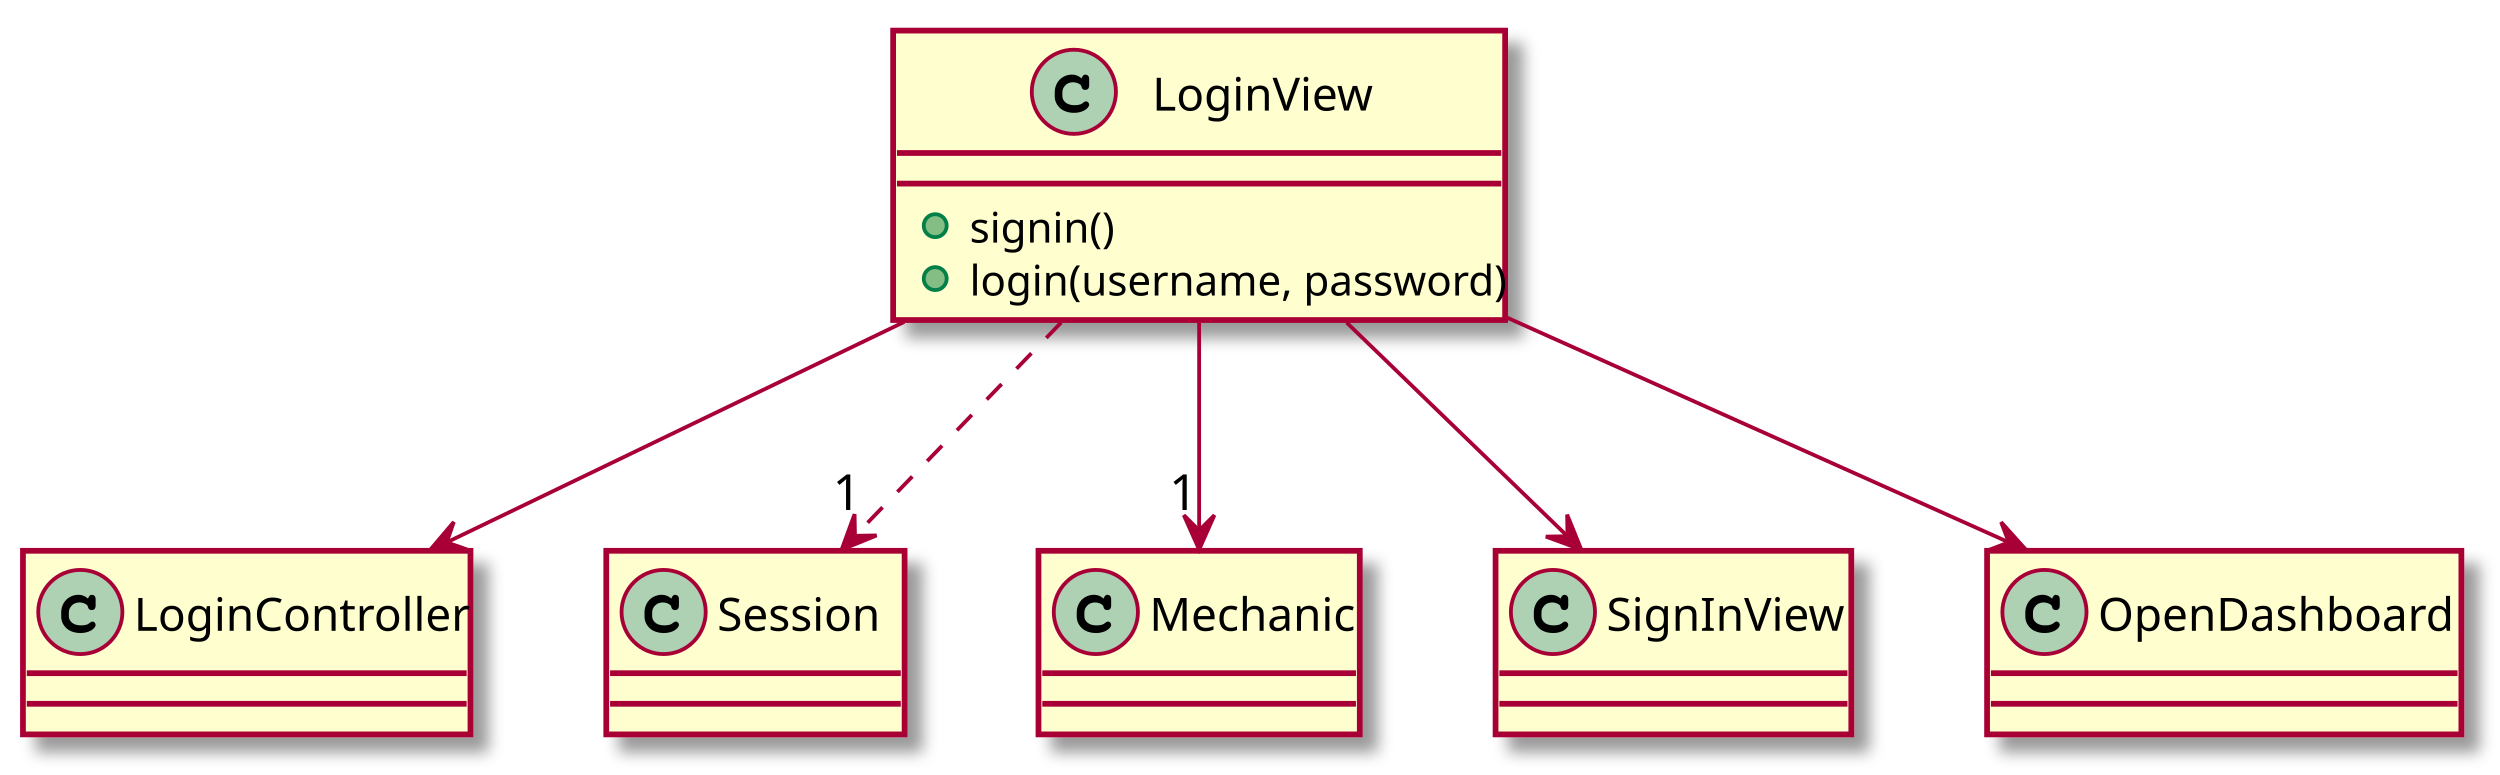
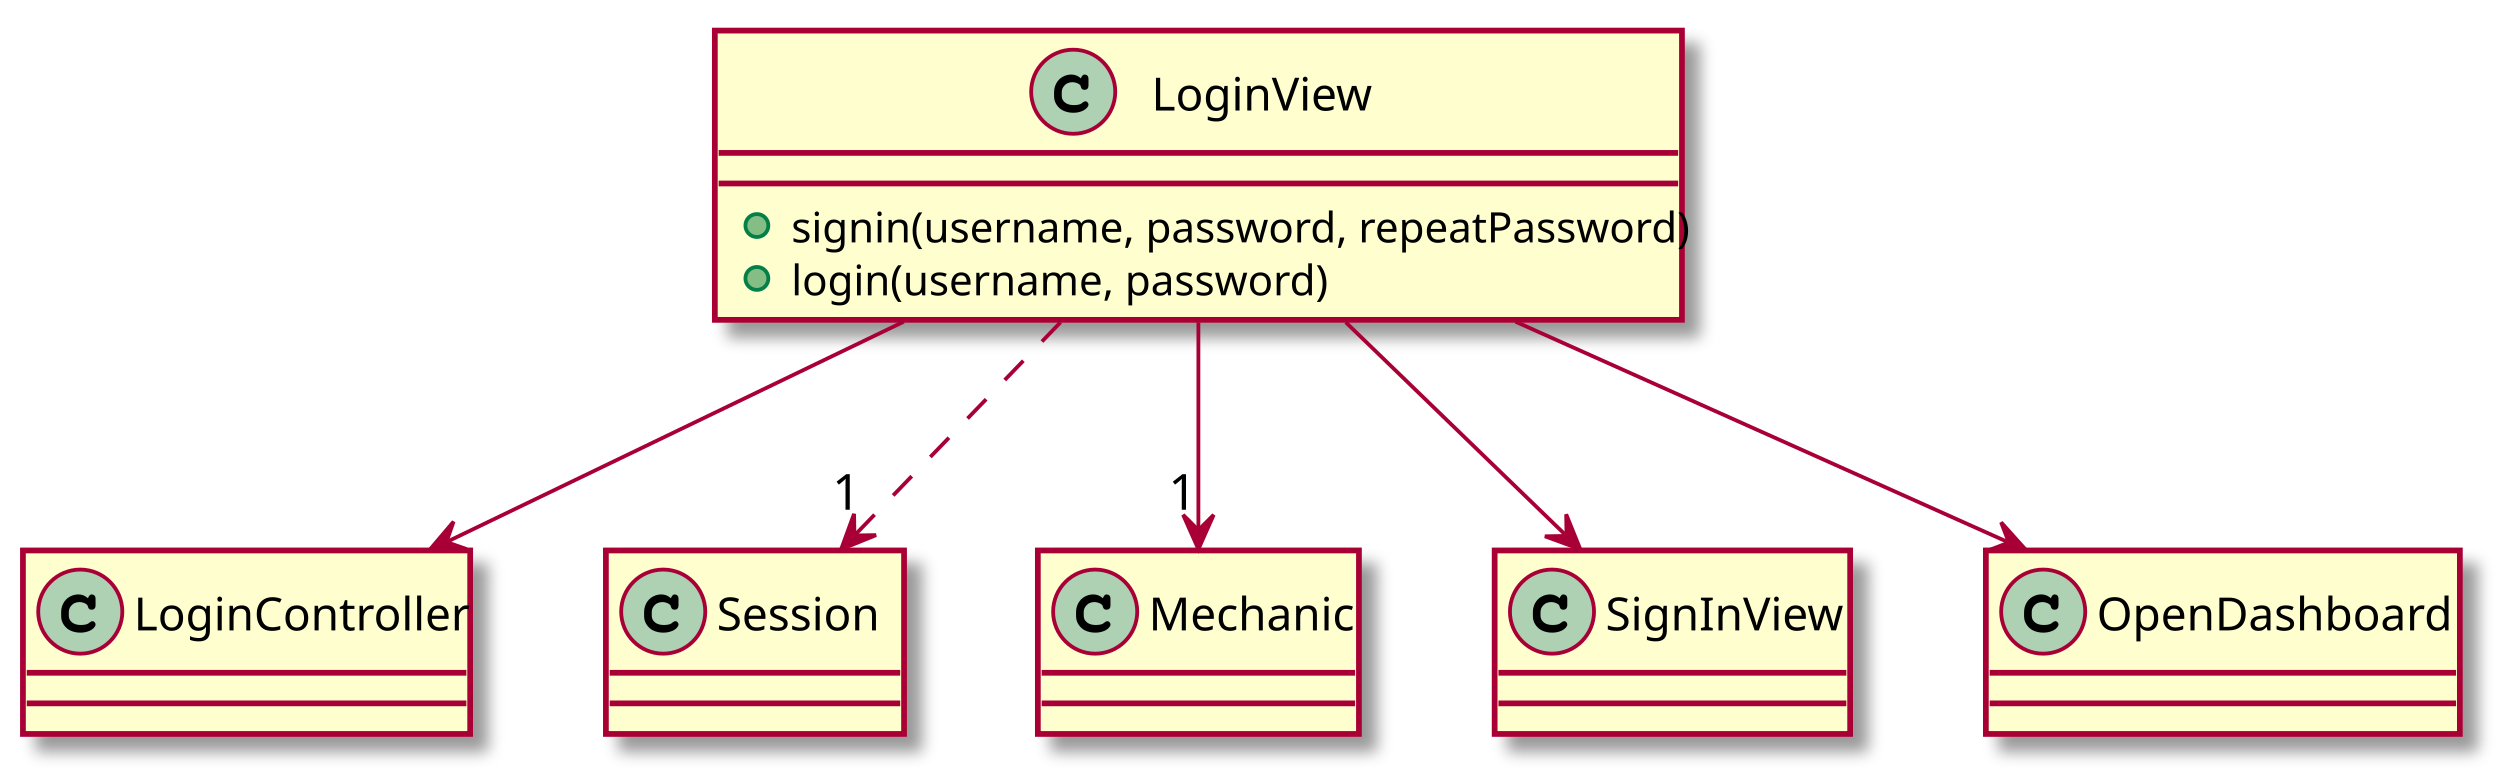
- <svg xmlns="http://www.w3.org/2000/svg" contentScriptType="application/ecmascript" contentStyleType="text/css" height="253.75px" preserveAspectRatio="none" style="width:817px;height:253px;" version="1.1" viewBox="0 0 817 253" width="817.5px" zoomAndPan="magnify">
+ <svg xmlns="http://www.w3.org/2000/svg" contentScriptType="application/ecmascript" contentStyleType="text/css" height="203px" preserveAspectRatio="none" style="width:654px;height:203px;" version="1.1" viewBox="0 0 654 203" width="654px" zoomAndPan="magnify">
  <defs>
-     <filter height="300%" id="fq1yfqne01irp" width="300%" x="-1" y="-1">
-       <feGaussianBlur result="blurOut" stdDeviation="2.5" />
+     <filter height="300%" id="fbdjh167l3ihg" width="300%" x="-1" y="-1">
+       <feGaussianBlur result="blurOut" stdDeviation="2.0" />
      <feColorMatrix in="blurOut" result="blurOut2" type="matrix" values="0 0 0 0 0 0 0 0 0 0 0 0 0 0 0 0 0 0 .4 0" />
-       <feOffset dx="5.0" dy="5.0" in="blurOut2" result="blurOut3" />
+       <feOffset dx="4.0" dy="4.0" in="blurOut2" result="blurOut3" />
      <feBlend in="SourceGraphic" in2="blurOut3" mode="normal" />
    </filter>
  </defs>
  <g>
-     <rect fill="#FEFECE" filter="url(#fq1yfqne01irp)" height="94.59" id="LoginView" style="stroke: #A80036; stroke-width: 1.875;" width="200" x="291.875" y="10" />
-     <ellipse cx="350.938" cy="30" fill="#ADD1B2" rx="13.75" ry="13.75" style="stroke: #A80036; stroke-width: 1.25;" />
-     <path d="M353.438,25.625 Q353.691,25 353.984,24.688 Q354.277,24.375 354.609,24.375 Q355.195,24.375 355.566,24.727 Q355.938,25.078 355.938,25.898 L355.938,27.852 Q355.938,28.672 355.586,29.023 Q355.234,29.375 354.688,29.375 Q354.199,29.375 353.887,29.16 Q353.574,28.945 353.438,28.379 Q353.379,27.988 353.164,27.773 Q352.773,27.363 352.07,27.129 Q351.367,26.875 350.664,26.875 Q349.785,26.875 349.043,27.227 Q348.32,27.578 347.754,28.359 Q347.188,29.141 347.188,30.215 L347.188,31.367 Q347.188,32.656 348.242,33.516 Q349.297,34.375 351.172,34.375 Q352.285,34.375 353.066,34.121 Q353.516,33.984 354.023,33.535 Q354.356,33.281 354.531,33.203 Q354.707,33.125 354.922,33.125 Q355.332,33.125 355.625,33.457 Q355.938,33.77 355.938,34.219 Q355.938,34.648 355.508,35.156 Q354.883,35.898 353.887,36.309 Q352.578,36.875 350.977,36.875 Q349.102,36.875 347.598,36.133 Q346.387,35.547 345.527,34.277 Q344.688,33.008 344.688,31.504 L344.688,30.137 Q344.688,28.574 345.43,27.207 Q346.191,25.84 347.5,25.117 Q348.828,24.375 350.312,24.375 Q351.211,24.375 351.992,24.688 Q352.773,25 353.438,25.625 Z " />
-     <text fill="#000000" font-family="sans-serif" font-size="15" lengthAdjust="spacingAndGlyphs" textLength="71.25" x="376.562" y="36.138">LoginView</text>
-     <line style="stroke: #A80036; stroke-width: 1.875;" x1="293.125" x2="490.625" y1="50" y2="50" />
-     <line style="stroke: #A80036; stroke-width: 1.875;" x1="293.125" x2="490.625" y1="60" y2="60" />
-     <ellipse cx="305.625" cy="73.75" fill="#84BE84" rx="3.75" ry="3.75" style="stroke: #038048; stroke-width: 1.25;" />
-     <text fill="#000000" font-family="sans-serif" font-size="13.75" lengthAdjust="spacingAndGlyphs" textLength="45" x="316.875" y="79.274">signin()</text>
-     <ellipse cx="305.625" cy="91.045" fill="#84BE84" rx="3.75" ry="3.75" style="stroke: #038048; stroke-width: 1.25;" />
-     <text fill="#000000" font-family="sans-serif" font-size="13.75" lengthAdjust="spacingAndGlyphs" textLength="167.5" x="316.875" y="96.569">login(username, password)</text>
-     <rect fill="#FEFECE" filter="url(#fq1yfqne01irp)" height="60" id="LoginController" style="stroke: #A80036; stroke-width: 1.875;" width="146.25" x="7.5" y="180" />
-     <ellipse cx="26.25" cy="200" fill="#ADD1B2" rx="13.75" ry="13.75" style="stroke: #A80036; stroke-width: 1.25;" />
-     <path d="M28.75,195.625 Q29.004,195 29.297,194.688 Q29.59,194.375 29.922,194.375 Q30.508,194.375 30.879,194.727 Q31.25,195.078 31.25,195.898 L31.25,197.852 Q31.25,198.672 30.898,199.023 Q30.547,199.375 30,199.375 Q29.512,199.375 29.199,199.16 Q28.887,198.945 28.75,198.379 Q28.691,197.988 28.477,197.773 Q28.086,197.363 27.383,197.129 Q26.68,196.875 25.977,196.875 Q25.098,196.875 24.355,197.227 Q23.633,197.578 23.066,198.359 Q22.5,199.141 22.5,200.215 L22.5,201.367 Q22.5,202.656 23.555,203.516 Q24.609,204.375 26.484,204.375 Q27.598,204.375 28.379,204.121 Q28.828,203.984 29.336,203.535 Q29.668,203.281 29.844,203.203 Q30.02,203.125 30.234,203.125 Q30.645,203.125 30.938,203.457 Q31.25,203.769 31.25,204.219 Q31.25,204.648 30.82,205.156 Q30.195,205.898 29.199,206.309 Q27.891,206.875 26.289,206.875 Q24.414,206.875 22.91,206.133 Q21.699,205.547 20.84,204.277 Q20,203.008 20,201.504 L20,200.137 Q20,198.574 20.742,197.207 Q21.504,195.84 22.812,195.117 Q24.141,194.375 25.625,194.375 Q26.523,194.375 27.305,194.688 Q28.086,195 28.75,195.625 Z " />
-     <text fill="#000000" font-family="sans-serif" font-size="15" lengthAdjust="spacingAndGlyphs" textLength="106.25" x="43.75" y="206.138">LoginController</text>
-     <line style="stroke: #A80036; stroke-width: 1.875;" x1="8.75" x2="152.5" y1="220" y2="220" />
-     <line style="stroke: #A80036; stroke-width: 1.875;" x1="8.75" x2="152.5" y1="230" y2="230" />
-     <rect fill="#FEFECE" filter="url(#fq1yfqne01irp)" height="60" id="Session" style="stroke: #A80036; stroke-width: 1.875;" width="97.5" x="198.125" y="180" />
-     <ellipse cx="216.875" cy="200" fill="#ADD1B2" rx="13.75" ry="13.75" style="stroke: #A80036; stroke-width: 1.25;" />
-     <path d="M219.375,195.625 Q219.629,195 219.922,194.688 Q220.215,194.375 220.547,194.375 Q221.133,194.375 221.504,194.727 Q221.875,195.078 221.875,195.898 L221.875,197.852 Q221.875,198.672 221.523,199.023 Q221.172,199.375 220.625,199.375 Q220.137,199.375 219.824,199.16 Q219.512,198.945 219.375,198.379 Q219.316,197.988 219.102,197.773 Q218.711,197.363 218.008,197.129 Q217.305,196.875 216.602,196.875 Q215.723,196.875 214.981,197.227 Q214.258,197.578 213.691,198.359 Q213.125,199.141 213.125,200.215 L213.125,201.367 Q213.125,202.656 214.18,203.516 Q215.234,204.375 217.109,204.375 Q218.223,204.375 219.004,204.121 Q219.453,203.984 219.961,203.535 Q220.293,203.281 220.469,203.203 Q220.644,203.125 220.859,203.125 Q221.269,203.125 221.562,203.457 Q221.875,203.769 221.875,204.219 Q221.875,204.648 221.445,205.156 Q220.82,205.898 219.824,206.309 Q218.516,206.875 216.914,206.875 Q215.039,206.875 213.535,206.133 Q212.324,205.547 211.465,204.277 Q210.625,203.008 210.625,201.504 L210.625,200.137 Q210.625,198.574 211.367,197.207 Q212.129,195.84 213.438,195.117 Q214.766,194.375 216.25,194.375 Q217.148,194.375 217.93,194.688 Q218.711,195 219.375,195.625 Z " />
-     <text fill="#000000" font-family="sans-serif" font-size="15" lengthAdjust="spacingAndGlyphs" textLength="57.5" x="234.375" y="206.138">Session</text>
-     <line style="stroke: #A80036; stroke-width: 1.875;" x1="199.375" x2="294.375" y1="220" y2="220" />
-     <line style="stroke: #A80036; stroke-width: 1.875;" x1="199.375" x2="294.375" y1="230" y2="230" />
-     <rect fill="#FEFECE" filter="url(#fq1yfqne01irp)" height="60" id="Mechanic" style="stroke: #A80036; stroke-width: 1.875;" width="105" x="339.375" y="180" />
-     <ellipse cx="358.125" cy="200" fill="#ADD1B2" rx="13.75" ry="13.75" style="stroke: #A80036; stroke-width: 1.25;" />
-     <path d="M360.625,195.625 Q360.879,195 361.172,194.688 Q361.465,194.375 361.797,194.375 Q362.383,194.375 362.754,194.727 Q363.125,195.078 363.125,195.898 L363.125,197.852 Q363.125,198.672 362.773,199.023 Q362.422,199.375 361.875,199.375 Q361.387,199.375 361.074,199.16 Q360.762,198.945 360.625,198.379 Q360.566,197.988 360.352,197.773 Q359.961,197.363 359.258,197.129 Q358.555,196.875 357.852,196.875 Q356.973,196.875 356.231,197.227 Q355.508,197.578 354.941,198.359 Q354.375,199.141 354.375,200.215 L354.375,201.367 Q354.375,202.656 355.43,203.516 Q356.484,204.375 358.359,204.375 Q359.473,204.375 360.254,204.121 Q360.703,203.984 361.211,203.535 Q361.543,203.281 361.719,203.203 Q361.894,203.125 362.109,203.125 Q362.519,203.125 362.812,203.457 Q363.125,203.769 363.125,204.219 Q363.125,204.648 362.695,205.156 Q362.07,205.898 361.074,206.309 Q359.766,206.875 358.164,206.875 Q356.289,206.875 354.785,206.133 Q353.574,205.547 352.715,204.277 Q351.875,203.008 351.875,201.504 L351.875,200.137 Q351.875,198.574 352.617,197.207 Q353.379,195.84 354.688,195.117 Q356.016,194.375 357.5,194.375 Q358.398,194.375 359.18,194.688 Q359.961,195 360.625,195.625 Z " />
-     <text fill="#000000" font-family="sans-serif" font-size="15" lengthAdjust="spacingAndGlyphs" textLength="65" x="375.625" y="206.138">Mechanic</text>
-     <line style="stroke: #A80036; stroke-width: 1.875;" x1="340.625" x2="443.125" y1="220" y2="220" />
-     <line style="stroke: #A80036; stroke-width: 1.875;" x1="340.625" x2="443.125" y1="230" y2="230" />
-     <rect fill="#FEFECE" filter="url(#fq1yfqne01irp)" height="60" id="SignInView" style="stroke: #A80036; stroke-width: 1.875;" width="116.25" x="488.75" y="180" />
-     <ellipse cx="507.5" cy="200" fill="#ADD1B2" rx="13.75" ry="13.75" style="stroke: #A80036; stroke-width: 1.25;" />
-     <path d="M510,195.625 Q510.254,195 510.547,194.688 Q510.84,194.375 511.172,194.375 Q511.758,194.375 512.129,194.727 Q512.5,195.078 512.5,195.898 L512.5,197.852 Q512.5,198.672 512.148,199.023 Q511.797,199.375 511.25,199.375 Q510.762,199.375 510.449,199.16 Q510.137,198.945 510,198.379 Q509.941,197.988 509.727,197.773 Q509.336,197.363 508.633,197.129 Q507.93,196.875 507.227,196.875 Q506.348,196.875 505.606,197.227 Q504.883,197.578 504.316,198.359 Q503.75,199.141 503.75,200.215 L503.75,201.367 Q503.75,202.656 504.805,203.516 Q505.859,204.375 507.734,204.375 Q508.848,204.375 509.629,204.121 Q510.078,203.984 510.586,203.535 Q510.918,203.281 511.094,203.203 Q511.269,203.125 511.484,203.125 Q511.894,203.125 512.188,203.457 Q512.5,203.769 512.5,204.219 Q512.5,204.648 512.07,205.156 Q511.445,205.898 510.449,206.309 Q509.141,206.875 507.539,206.875 Q505.664,206.875 504.16,206.133 Q502.949,205.547 502.09,204.277 Q501.25,203.008 501.25,201.504 L501.25,200.137 Q501.25,198.574 501.992,197.207 Q502.754,195.84 504.062,195.117 Q505.391,194.375 506.875,194.375 Q507.773,194.375 508.555,194.688 Q509.336,195 510,195.625 Z " />
-     <text fill="#000000" font-family="sans-serif" font-size="15" lengthAdjust="spacingAndGlyphs" textLength="76.25" x="525" y="206.138">SignInView</text>
-     <line style="stroke: #A80036; stroke-width: 1.875;" x1="490" x2="603.75" y1="220" y2="220" />
-     <line style="stroke: #A80036; stroke-width: 1.875;" x1="490" x2="603.75" y1="230" y2="230" />
-     <rect fill="#FEFECE" filter="url(#fq1yfqne01irp)" height="60" id="OpenDashboard" style="stroke: #A80036; stroke-width: 1.875;" width="155" x="649.375" y="180" />
-     <ellipse cx="668.125" cy="200" fill="#ADD1B2" rx="13.75" ry="13.75" style="stroke: #A80036; stroke-width: 1.25;" />
-     <path d="M670.625,195.625 Q670.879,195 671.172,194.688 Q671.465,194.375 671.797,194.375 Q672.383,194.375 672.754,194.727 Q673.125,195.078 673.125,195.898 L673.125,197.852 Q673.125,198.672 672.773,199.023 Q672.422,199.375 671.875,199.375 Q671.387,199.375 671.074,199.16 Q670.762,198.945 670.625,198.379 Q670.566,197.988 670.352,197.773 Q669.961,197.363 669.258,197.129 Q668.555,196.875 667.852,196.875 Q666.973,196.875 666.231,197.227 Q665.508,197.578 664.941,198.359 Q664.375,199.141 664.375,200.215 L664.375,201.367 Q664.375,202.656 665.43,203.516 Q666.484,204.375 668.359,204.375 Q669.473,204.375 670.254,204.121 Q670.703,203.984 671.211,203.535 Q671.543,203.281 671.719,203.203 Q671.894,203.125 672.109,203.125 Q672.519,203.125 672.812,203.457 Q673.125,203.769 673.125,204.219 Q673.125,204.648 672.695,205.156 Q672.07,205.898 671.074,206.309 Q669.766,206.875 668.164,206.875 Q666.289,206.875 664.785,206.133 Q663.574,205.547 662.715,204.277 Q661.875,203.008 661.875,201.504 L661.875,200.137 Q661.875,198.574 662.617,197.207 Q663.379,195.84 664.688,195.117 Q666.016,194.375 667.5,194.375 Q668.398,194.375 669.18,194.688 Q669.961,195 670.625,195.625 Z " />
-     <text fill="#000000" font-family="sans-serif" font-size="15" lengthAdjust="spacingAndGlyphs" textLength="115" x="685.625" y="206.138">OpenDashboard</text>
-     <line style="stroke: #A80036; stroke-width: 1.875;" x1="650.625" x2="803.125" y1="220" y2="220" />
-     <line style="stroke: #A80036; stroke-width: 1.875;" x1="650.625" x2="803.125" y1="230" y2="230" />
-     <path d="M295.525,105.184 C246.999,128.57 189.434,156.312 146.101,177.195 " fill="none" id="LoginView-&gt;LoginController" style="stroke: #A80036; stroke-width: 1.25;" />
-     <polygon fill="#A80036" points="140.352,179.966,152.658,179.584,145.982,177.252,148.315,170.576,140.352,179.966" style="stroke: #A80036; stroke-width: 1.25;" />
-     <path d="M346.791,105.389 C324.995,127.936 299.322,154.494 279.459,175.043 " fill="none" id="LoginView-&gt;Session" style="stroke: #A80036; stroke-width: 1.25; stroke-dasharray: 7.0,7.0;" />
-     <polygon fill="#A80036" points="275.055,179.598,286.469,174.983,279.398,175.104,279.278,168.034,275.055,179.598" style="stroke: #A80036; stroke-width: 1.25;" />
-     <text fill="#000000" font-family="sans-serif" font-size="16.25" lengthAdjust="spacingAndGlyphs" textLength="8.75" x="272.108" y="166.672">1</text>
-     <path d="M391.875,105.389 C391.875,127.178 391.875,152.713 391.875,172.951 " fill="none" id="LoginView-&gt;Mechanic" style="stroke: #A80036; stroke-width: 1.25;" />
-     <polygon fill="#A80036" points="391.875,179.598,396.875,168.348,391.875,173.348,386.875,168.348,391.875,179.598" style="stroke: #A80036; stroke-width: 1.25;" />
-     <text fill="#000000" font-family="sans-serif" font-size="16.25" lengthAdjust="spacingAndGlyphs" textLength="8.75" x="382.059" y="166.672">1</text>
-     <path d="M440.069,105.389 C463.368,127.936 490.81,154.494 512.044,175.043 " fill="none" id="LoginView-&gt;SignInView" style="stroke: #A80036; stroke-width: 1.25;" />
-     <polygon fill="#A80036" points="516.751,179.598,512.144,168.181,512.26,175.251,505.19,175.367,516.751,179.598" style="stroke: #A80036; stroke-width: 1.25;" />
-     <path d="M491.933,103.551 C544.919,127.277 608.715,155.843 656.449,177.216 " fill="none" id="LoginView-&gt;OpenDashboard" style="stroke: #A80036; stroke-width: 1.25;" />
-     <polygon fill="#A80036" points="662.189,179.786,653.964,170.626,656.484,177.232,649.878,179.753,662.189,179.786" style="stroke: #A80036; stroke-width: 1.25;" />
+     <rect fill="#FEFECE" filter="url(#fbdjh167l3ihg)" height="75.672" id="LoginView" style="stroke: #A80036; stroke-width: 1.5;" width="253" x="187" y="8" />
+     <ellipse cx="280.75" cy="24" fill="#ADD1B2" rx="11" ry="11" style="stroke: #A80036; stroke-width: 1.0;" />
+     <path d="M282.75,20.5 Q282.953,20 283.188,19.75 Q283.422,19.5 283.688,19.5 Q284.156,19.5 284.453,19.781 Q284.75,20.062 284.75,20.719 L284.75,22.281 Q284.75,22.938 284.469,23.219 Q284.188,23.5 283.75,23.5 Q283.359,23.5 283.109,23.328 Q282.859,23.156 282.75,22.703 Q282.703,22.391 282.531,22.219 Q282.219,21.891 281.656,21.703 Q281.094,21.5 280.531,21.5 Q279.828,21.5 279.234,21.781 Q278.656,22.062 278.203,22.688 Q277.75,23.312 277.75,24.172 L277.75,25.094 Q277.75,26.125 278.594,26.812 Q279.438,27.5 280.938,27.5 Q281.828,27.5 282.453,27.297 Q282.812,27.188 283.219,26.828 Q283.484,26.625 283.625,26.562 Q283.766,26.5 283.938,26.5 Q284.266,26.5 284.5,26.766 Q284.75,27.016 284.75,27.375 Q284.75,27.719 284.406,28.125 Q283.906,28.719 283.109,29.047 Q282.062,29.5 280.781,29.5 Q279.281,29.5 278.078,28.906 Q277.109,28.438 276.422,27.422 Q275.75,26.406 275.75,25.203 L275.75,24.109 Q275.75,22.859 276.344,21.766 Q276.953,20.672 278,20.094 Q279.062,19.5 280.25,19.5 Q280.969,19.5 281.594,19.75 Q282.219,20 282.75,20.5 Z " />
+     <text fill="#000000" font-family="sans-serif" font-size="12" lengthAdjust="spacingAndGlyphs" textLength="57" x="301.25" y="28.91">LoginView</text>
+     <line style="stroke: #A80036; stroke-width: 1.5;" x1="188" x2="439" y1="40" y2="40" />
+     <line style="stroke: #A80036; stroke-width: 1.5;" x1="188" x2="439" y1="48" y2="48" />
+     <ellipse cx="198" cy="59" fill="#84BE84" rx="3" ry="3" style="stroke: #038048; stroke-width: 1.0;" />
+     <text fill="#000000" font-family="sans-serif" font-size="11" lengthAdjust="spacingAndGlyphs" textLength="227" x="207" y="63.419">signin(username, password, repeatPassword)</text>
+     <ellipse cx="198" cy="72.836" fill="#84BE84" rx="3" ry="3" style="stroke: #038048; stroke-width: 1.0;" />
+     <text fill="#000000" font-family="sans-serif" font-size="11" lengthAdjust="spacingAndGlyphs" textLength="134" x="207" y="77.255">login(username, password)</text>
+     <rect fill="#FEFECE" filter="url(#fbdjh167l3ihg)" height="48" id="LoginController" style="stroke: #A80036; stroke-width: 1.5;" width="117" x="6" y="144" />
+     <ellipse cx="21" cy="160" fill="#ADD1B2" rx="11" ry="11" style="stroke: #A80036; stroke-width: 1.0;" />
+     <path d="M23,156.5 Q23.203,156 23.438,155.75 Q23.672,155.5 23.938,155.5 Q24.406,155.5 24.703,155.781 Q25,156.062 25,156.719 L25,158.281 Q25,158.938 24.719,159.219 Q24.438,159.5 24,159.5 Q23.609,159.5 23.359,159.328 Q23.109,159.156 23,158.703 Q22.953,158.391 22.781,158.219 Q22.469,157.891 21.906,157.703 Q21.344,157.5 20.781,157.5 Q20.078,157.5 19.484,157.781 Q18.906,158.062 18.453,158.688 Q18,159.312 18,160.172 L18,161.094 Q18,162.125 18.844,162.812 Q19.688,163.5 21.188,163.5 Q22.078,163.5 22.703,163.297 Q23.062,163.188 23.469,162.828 Q23.734,162.625 23.875,162.562 Q24.016,162.5 24.188,162.5 Q24.516,162.5 24.75,162.766 Q25,163.016 25,163.375 Q25,163.719 24.656,164.125 Q24.156,164.719 23.359,165.047 Q22.312,165.5 21.031,165.5 Q19.531,165.5 18.328,164.906 Q17.359,164.438 16.672,163.422 Q16,162.406 16,161.203 L16,160.109 Q16,158.859 16.594,157.766 Q17.203,156.672 18.25,156.094 Q19.312,155.5 20.5,155.5 Q21.219,155.5 21.844,155.75 Q22.469,156 23,156.5 Z " />
+     <text fill="#000000" font-family="sans-serif" font-size="12" lengthAdjust="spacingAndGlyphs" textLength="85" x="35" y="164.91">LoginController</text>
+     <line style="stroke: #A80036; stroke-width: 1.5;" x1="7" x2="122" y1="176" y2="176" />
+     <line style="stroke: #A80036; stroke-width: 1.5;" x1="7" x2="122" y1="184" y2="184" />
+     <rect fill="#FEFECE" filter="url(#fbdjh167l3ihg)" height="48" id="Session" style="stroke: #A80036; stroke-width: 1.5;" width="78" x="158.5" y="144" />
+     <ellipse cx="173.5" cy="160" fill="#ADD1B2" rx="11" ry="11" style="stroke: #A80036; stroke-width: 1.0;" />
+     <path d="M175.5,156.5 Q175.703,156 175.938,155.75 Q176.172,155.5 176.438,155.5 Q176.906,155.5 177.203,155.781 Q177.5,156.062 177.5,156.719 L177.5,158.281 Q177.5,158.938 177.219,159.219 Q176.938,159.5 176.5,159.5 Q176.109,159.5 175.859,159.328 Q175.609,159.156 175.5,158.703 Q175.453,158.391 175.281,158.219 Q174.969,157.891 174.406,157.703 Q173.844,157.5 173.281,157.5 Q172.578,157.5 171.984,157.781 Q171.406,158.062 170.953,158.688 Q170.5,159.312 170.5,160.172 L170.5,161.094 Q170.5,162.125 171.344,162.812 Q172.188,163.5 173.688,163.5 Q174.578,163.5 175.203,163.297 Q175.562,163.188 175.969,162.828 Q176.234,162.625 176.375,162.562 Q176.516,162.5 176.688,162.5 Q177.016,162.5 177.25,162.766 Q177.5,163.016 177.5,163.375 Q177.5,163.719 177.156,164.125 Q176.656,164.719 175.859,165.047 Q174.812,165.5 173.531,165.5 Q172.031,165.5 170.828,164.906 Q169.859,164.438 169.172,163.422 Q168.5,162.406 168.5,161.203 L168.5,160.109 Q168.5,158.859 169.094,157.766 Q169.703,156.672 170.75,156.094 Q171.812,155.5 173,155.5 Q173.719,155.5 174.344,155.75 Q174.969,156 175.5,156.5 Z " />
+     <text fill="#000000" font-family="sans-serif" font-size="12" lengthAdjust="spacingAndGlyphs" textLength="46" x="187.5" y="164.91">Session</text>
+     <line style="stroke: #A80036; stroke-width: 1.5;" x1="159.5" x2="235.5" y1="176" y2="176" />
+     <line style="stroke: #A80036; stroke-width: 1.5;" x1="159.5" x2="235.5" y1="184" y2="184" />
+     <rect fill="#FEFECE" filter="url(#fbdjh167l3ihg)" height="48" id="Mechanic" style="stroke: #A80036; stroke-width: 1.5;" width="84" x="271.5" y="144" />
+     <ellipse cx="286.5" cy="160" fill="#ADD1B2" rx="11" ry="11" style="stroke: #A80036; stroke-width: 1.0;" />
+     <path d="M288.5,156.5 Q288.703,156 288.938,155.75 Q289.172,155.5 289.438,155.5 Q289.906,155.5 290.203,155.781 Q290.5,156.062 290.5,156.719 L290.5,158.281 Q290.5,158.938 290.219,159.219 Q289.938,159.5 289.5,159.5 Q289.109,159.5 288.859,159.328 Q288.609,159.156 288.5,158.703 Q288.453,158.391 288.281,158.219 Q287.969,157.891 287.406,157.703 Q286.844,157.5 286.281,157.5 Q285.578,157.5 284.984,157.781 Q284.406,158.062 283.953,158.688 Q283.5,159.312 283.5,160.172 L283.5,161.094 Q283.5,162.125 284.344,162.812 Q285.188,163.5 286.688,163.5 Q287.578,163.5 288.203,163.297 Q288.562,163.188 288.969,162.828 Q289.234,162.625 289.375,162.562 Q289.516,162.5 289.688,162.5 Q290.016,162.5 290.25,162.766 Q290.5,163.016 290.5,163.375 Q290.5,163.719 290.156,164.125 Q289.656,164.719 288.859,165.047 Q287.812,165.5 286.531,165.5 Q285.031,165.5 283.828,164.906 Q282.859,164.438 282.172,163.422 Q281.5,162.406 281.5,161.203 L281.5,160.109 Q281.5,158.859 282.094,157.766 Q282.703,156.672 283.75,156.094 Q284.812,155.5 286,155.5 Q286.719,155.5 287.344,155.75 Q287.969,156 288.5,156.5 Z " />
+     <text fill="#000000" font-family="sans-serif" font-size="12" lengthAdjust="spacingAndGlyphs" textLength="52" x="300.5" y="164.91">Mechanic</text>
+     <line style="stroke: #A80036; stroke-width: 1.5;" x1="272.5" x2="354.5" y1="176" y2="176" />
+     <line style="stroke: #A80036; stroke-width: 1.5;" x1="272.5" x2="354.5" y1="184" y2="184" />
+     <rect fill="#FEFECE" filter="url(#fbdjh167l3ihg)" height="48" id="SignInView" style="stroke: #A80036; stroke-width: 1.5;" width="93" x="391" y="144" />
+     <ellipse cx="406" cy="160" fill="#ADD1B2" rx="11" ry="11" style="stroke: #A80036; stroke-width: 1.0;" />
+     <path d="M408,156.5 Q408.203,156 408.438,155.75 Q408.672,155.5 408.938,155.5 Q409.406,155.5 409.703,155.781 Q410,156.062 410,156.719 L410,158.281 Q410,158.938 409.719,159.219 Q409.438,159.5 409,159.5 Q408.609,159.5 408.359,159.328 Q408.109,159.156 408,158.703 Q407.953,158.391 407.781,158.219 Q407.469,157.891 406.906,157.703 Q406.344,157.5 405.781,157.5 Q405.078,157.5 404.484,157.781 Q403.906,158.062 403.453,158.688 Q403,159.312 403,160.172 L403,161.094 Q403,162.125 403.844,162.812 Q404.688,163.5 406.188,163.5 Q407.078,163.5 407.703,163.297 Q408.062,163.188 408.469,162.828 Q408.734,162.625 408.875,162.562 Q409.016,162.5 409.188,162.5 Q409.516,162.5 409.75,162.766 Q410,163.016 410,163.375 Q410,163.719 409.656,164.125 Q409.156,164.719 408.359,165.047 Q407.312,165.5 406.031,165.5 Q404.531,165.5 403.328,164.906 Q402.359,164.438 401.672,163.422 Q401,162.406 401,161.203 L401,160.109 Q401,158.859 401.594,157.766 Q402.203,156.672 403.25,156.094 Q404.312,155.5 405.5,155.5 Q406.219,155.5 406.844,155.75 Q407.469,156 408,156.5 Z " />
+     <text fill="#000000" font-family="sans-serif" font-size="12" lengthAdjust="spacingAndGlyphs" textLength="61" x="420" y="164.91">SignInView</text>
+     <line style="stroke: #A80036; stroke-width: 1.5;" x1="392" x2="483" y1="176" y2="176" />
+     <line style="stroke: #A80036; stroke-width: 1.5;" x1="392" x2="483" y1="184" y2="184" />
+     <rect fill="#FEFECE" filter="url(#fbdjh167l3ihg)" height="48" id="OpenDashboard" style="stroke: #A80036; stroke-width: 1.5;" width="124" x="519.5" y="144" />
+     <ellipse cx="534.5" cy="160" fill="#ADD1B2" rx="11" ry="11" style="stroke: #A80036; stroke-width: 1.0;" />
+     <path d="M536.5,156.5 Q536.703,156 536.938,155.75 Q537.172,155.5 537.438,155.5 Q537.906,155.5 538.203,155.781 Q538.5,156.062 538.5,156.719 L538.5,158.281 Q538.5,158.938 538.219,159.219 Q537.938,159.5 537.5,159.5 Q537.109,159.5 536.859,159.328 Q536.609,159.156 536.5,158.703 Q536.453,158.391 536.281,158.219 Q535.969,157.891 535.406,157.703 Q534.844,157.5 534.281,157.5 Q533.578,157.5 532.984,157.781 Q532.406,158.062 531.953,158.688 Q531.5,159.312 531.5,160.172 L531.5,161.094 Q531.5,162.125 532.344,162.812 Q533.188,163.5 534.688,163.5 Q535.578,163.5 536.203,163.297 Q536.562,163.188 536.969,162.828 Q537.234,162.625 537.375,162.562 Q537.516,162.5 537.688,162.5 Q538.016,162.5 538.25,162.766 Q538.5,163.016 538.5,163.375 Q538.5,163.719 538.156,164.125 Q537.656,164.719 536.859,165.047 Q535.812,165.5 534.531,165.5 Q533.031,165.5 531.828,164.906 Q530.859,164.438 530.172,163.422 Q529.5,162.406 529.5,161.203 L529.5,160.109 Q529.5,158.859 530.094,157.766 Q530.703,156.672 531.75,156.094 Q532.812,155.5 534,155.5 Q534.719,155.5 535.344,155.75 Q535.969,156 536.5,156.5 Z " />
+     <text fill="#000000" font-family="sans-serif" font-size="12" lengthAdjust="spacingAndGlyphs" textLength="92" x="548.5" y="164.91">OpenDashboard</text>
+     <line style="stroke: #A80036; stroke-width: 1.5;" x1="520.5" x2="642.5" y1="176" y2="176" />
+     <line style="stroke: #A80036; stroke-width: 1.5;" x1="520.5" x2="642.5" y1="184" y2="184" />
+     <path d="M236.42,84.147 C197.599,102.856 151.547,125.05 116.881,141.756 " fill="none" id="LoginView-&gt;LoginController" style="stroke: #A80036; stroke-width: 1.0;" />
+     <polygon fill="#A80036" points="112.282,143.973,122.126,143.667,116.786,141.801,118.652,136.461,112.282,143.973" style="stroke: #A80036; stroke-width: 1.0;" />
+     <path d="M277.433,84.311 C259.996,102.349 239.458,123.595 223.567,140.034 " fill="none" id="LoginView-&gt;Session" style="stroke: #A80036; stroke-width: 1.0; stroke-dasharray: 7.0,7.0;" />
+     <polygon fill="#A80036" points="220.044,143.678,229.175,139.987,223.519,140.083,223.422,134.427,220.044,143.678" style="stroke: #A80036; stroke-width: 1.0;" />
+     <text fill="#000000" font-family="sans-serif" font-size="13" lengthAdjust="spacingAndGlyphs" textLength="7" x="217.686" y="133.338">1</text>
+     <path d="M313.5,84.311 C313.5,101.742 313.5,122.17 313.5,138.361 " fill="none" id="LoginView-&gt;Mechanic" style="stroke: #A80036; stroke-width: 1.0;" />
+     <polygon fill="#A80036" points="313.5,143.678,317.5,134.678,313.5,138.678,309.5,134.678,313.5,143.678" style="stroke: #A80036; stroke-width: 1.0;" />
+     <text fill="#000000" font-family="sans-serif" font-size="13" lengthAdjust="spacingAndGlyphs" textLength="7" x="305.647" y="133.338">1</text>
+     <path d="M352.055,84.311 C370.694,102.349 392.648,123.595 409.635,140.034 " fill="none" id="LoginView-&gt;SignInView" style="stroke: #A80036; stroke-width: 1.0;" />
+     <polygon fill="#A80036" points="413.401,143.678,409.715,134.545,409.808,140.201,404.152,140.294,413.401,143.678" style="stroke: #A80036; stroke-width: 1.0;" />
+     <path d="M396.462,84.147 C438.244,102.856 487.811,125.05 525.123,141.756 " fill="none" id="LoginView-&gt;OpenDashboard" style="stroke: #A80036; stroke-width: 1.0;" />
+     <polygon fill="#A80036" points="530.072,143.973,523.492,136.644,525.508,141.93,520.223,143.946,530.072,143.973" style="stroke: #A80036; stroke-width: 1.0;" />
  </g>
</svg>
